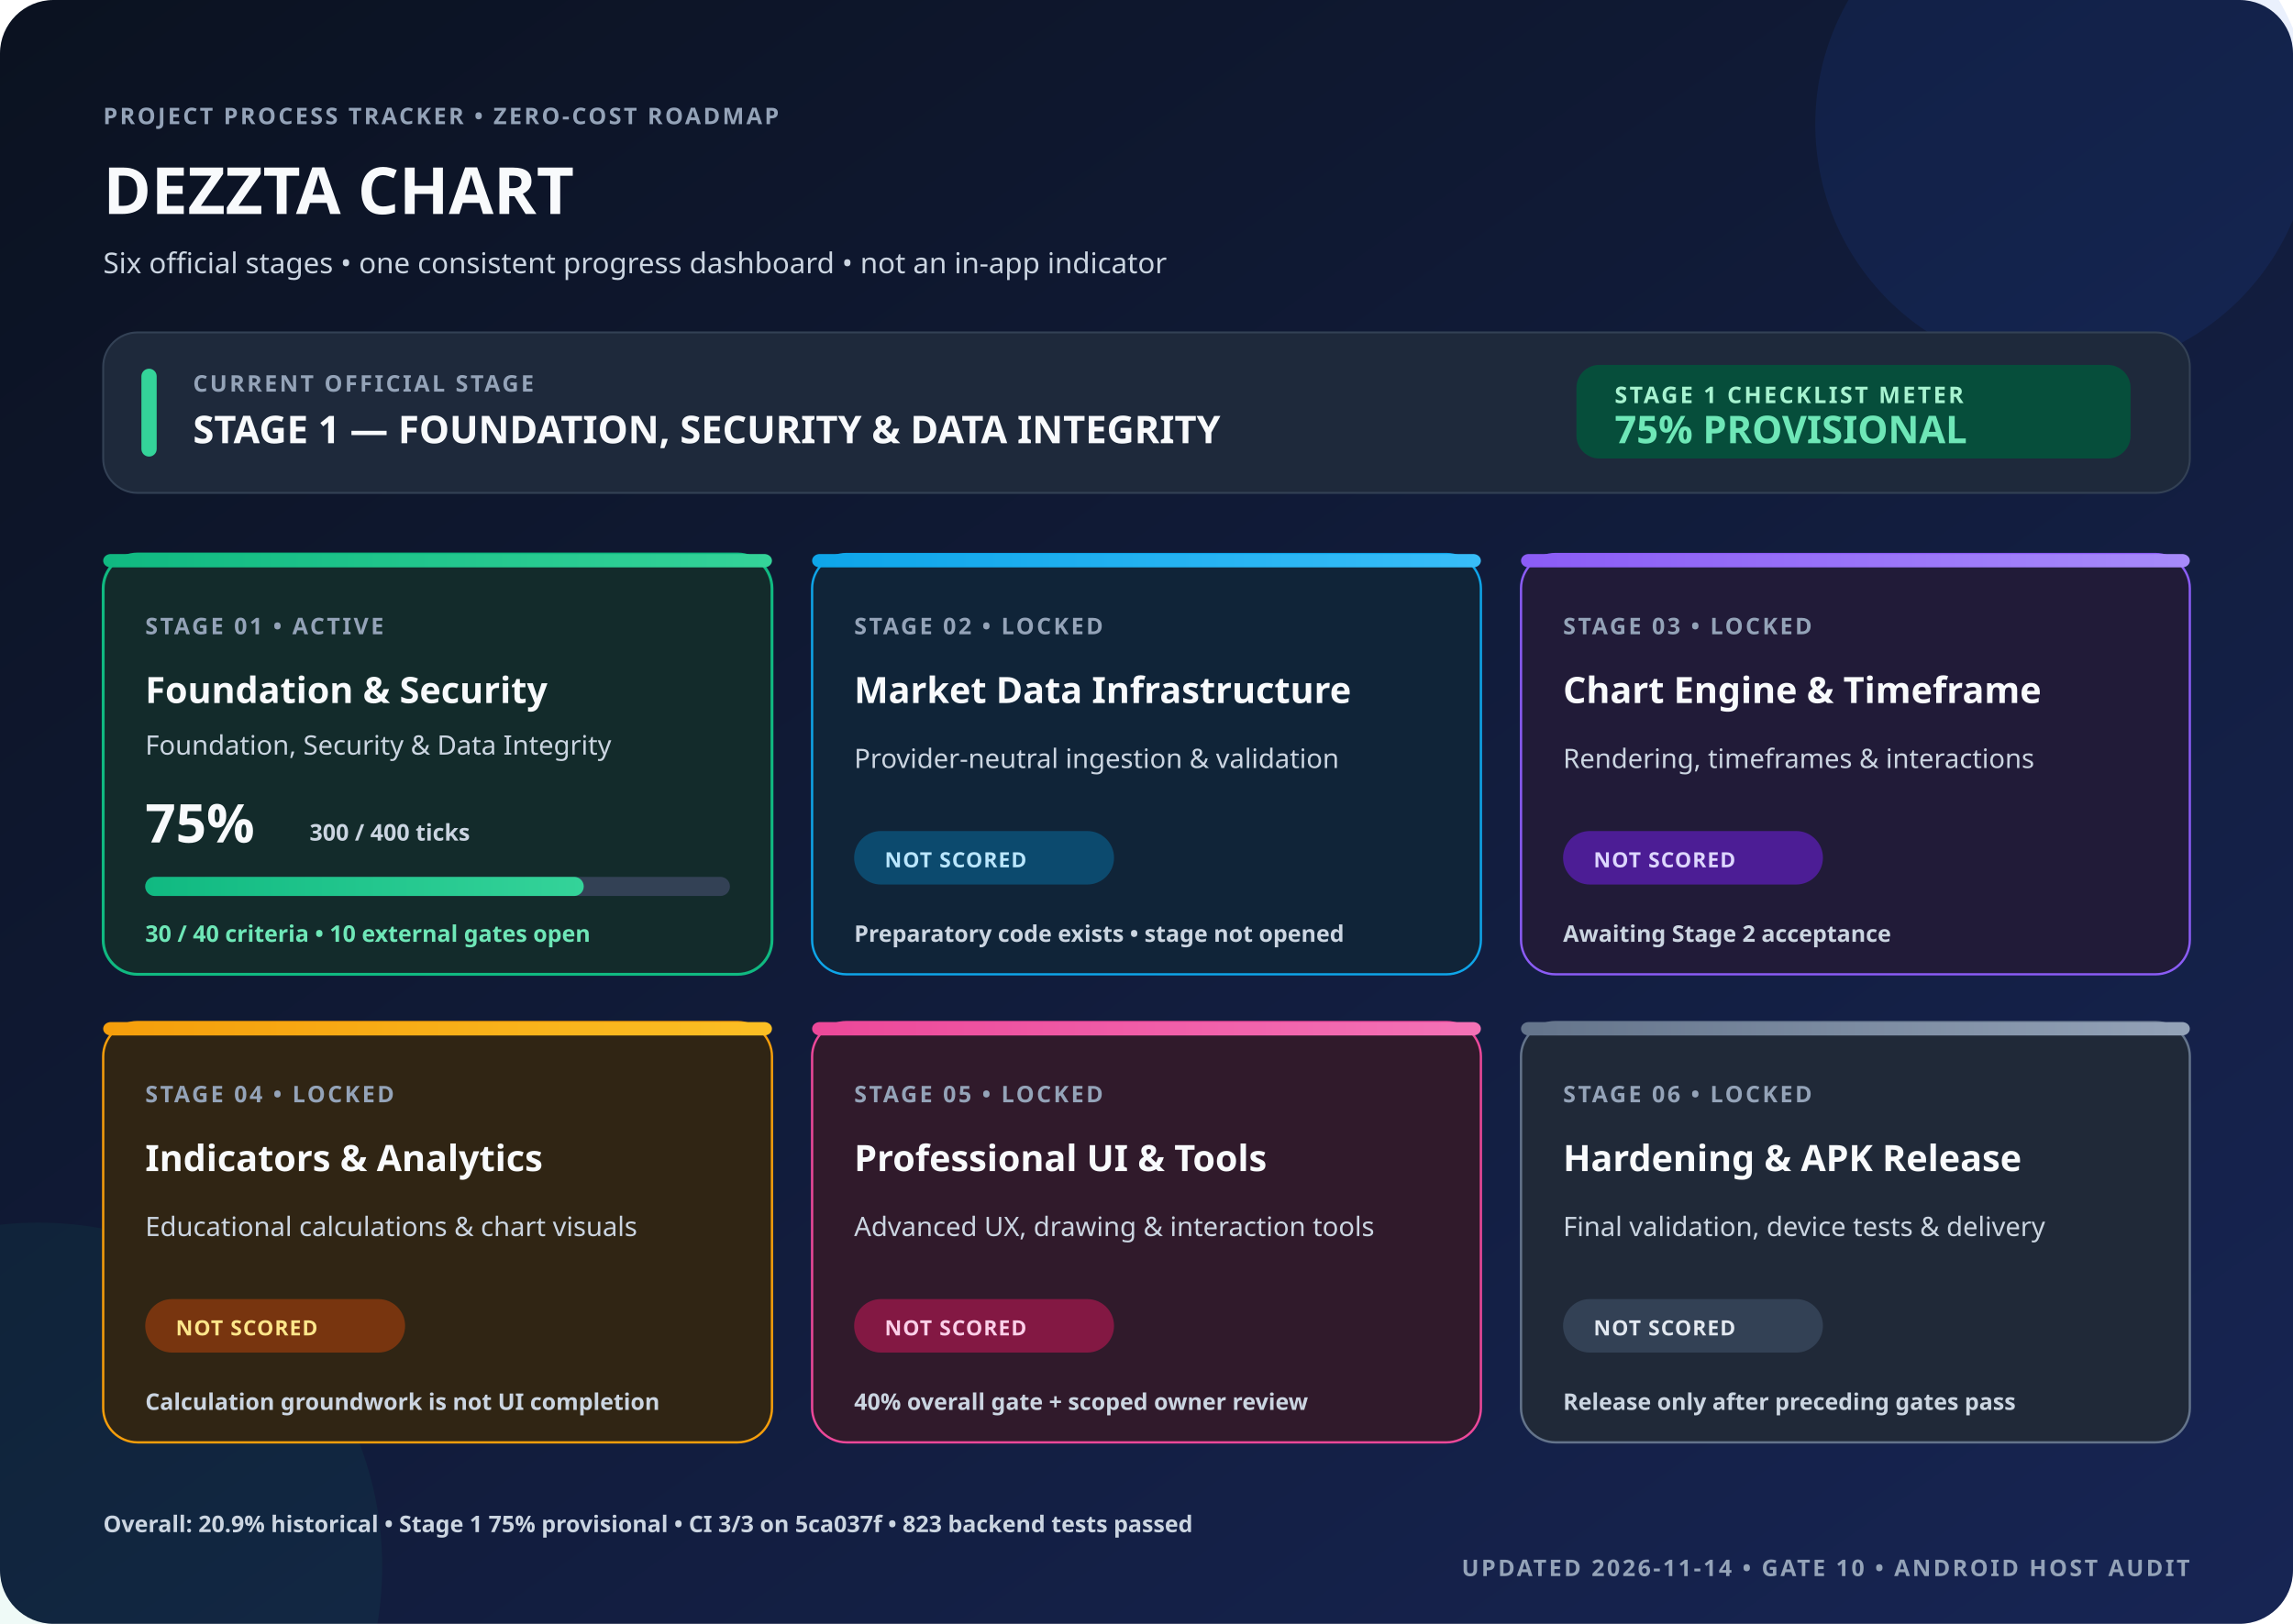
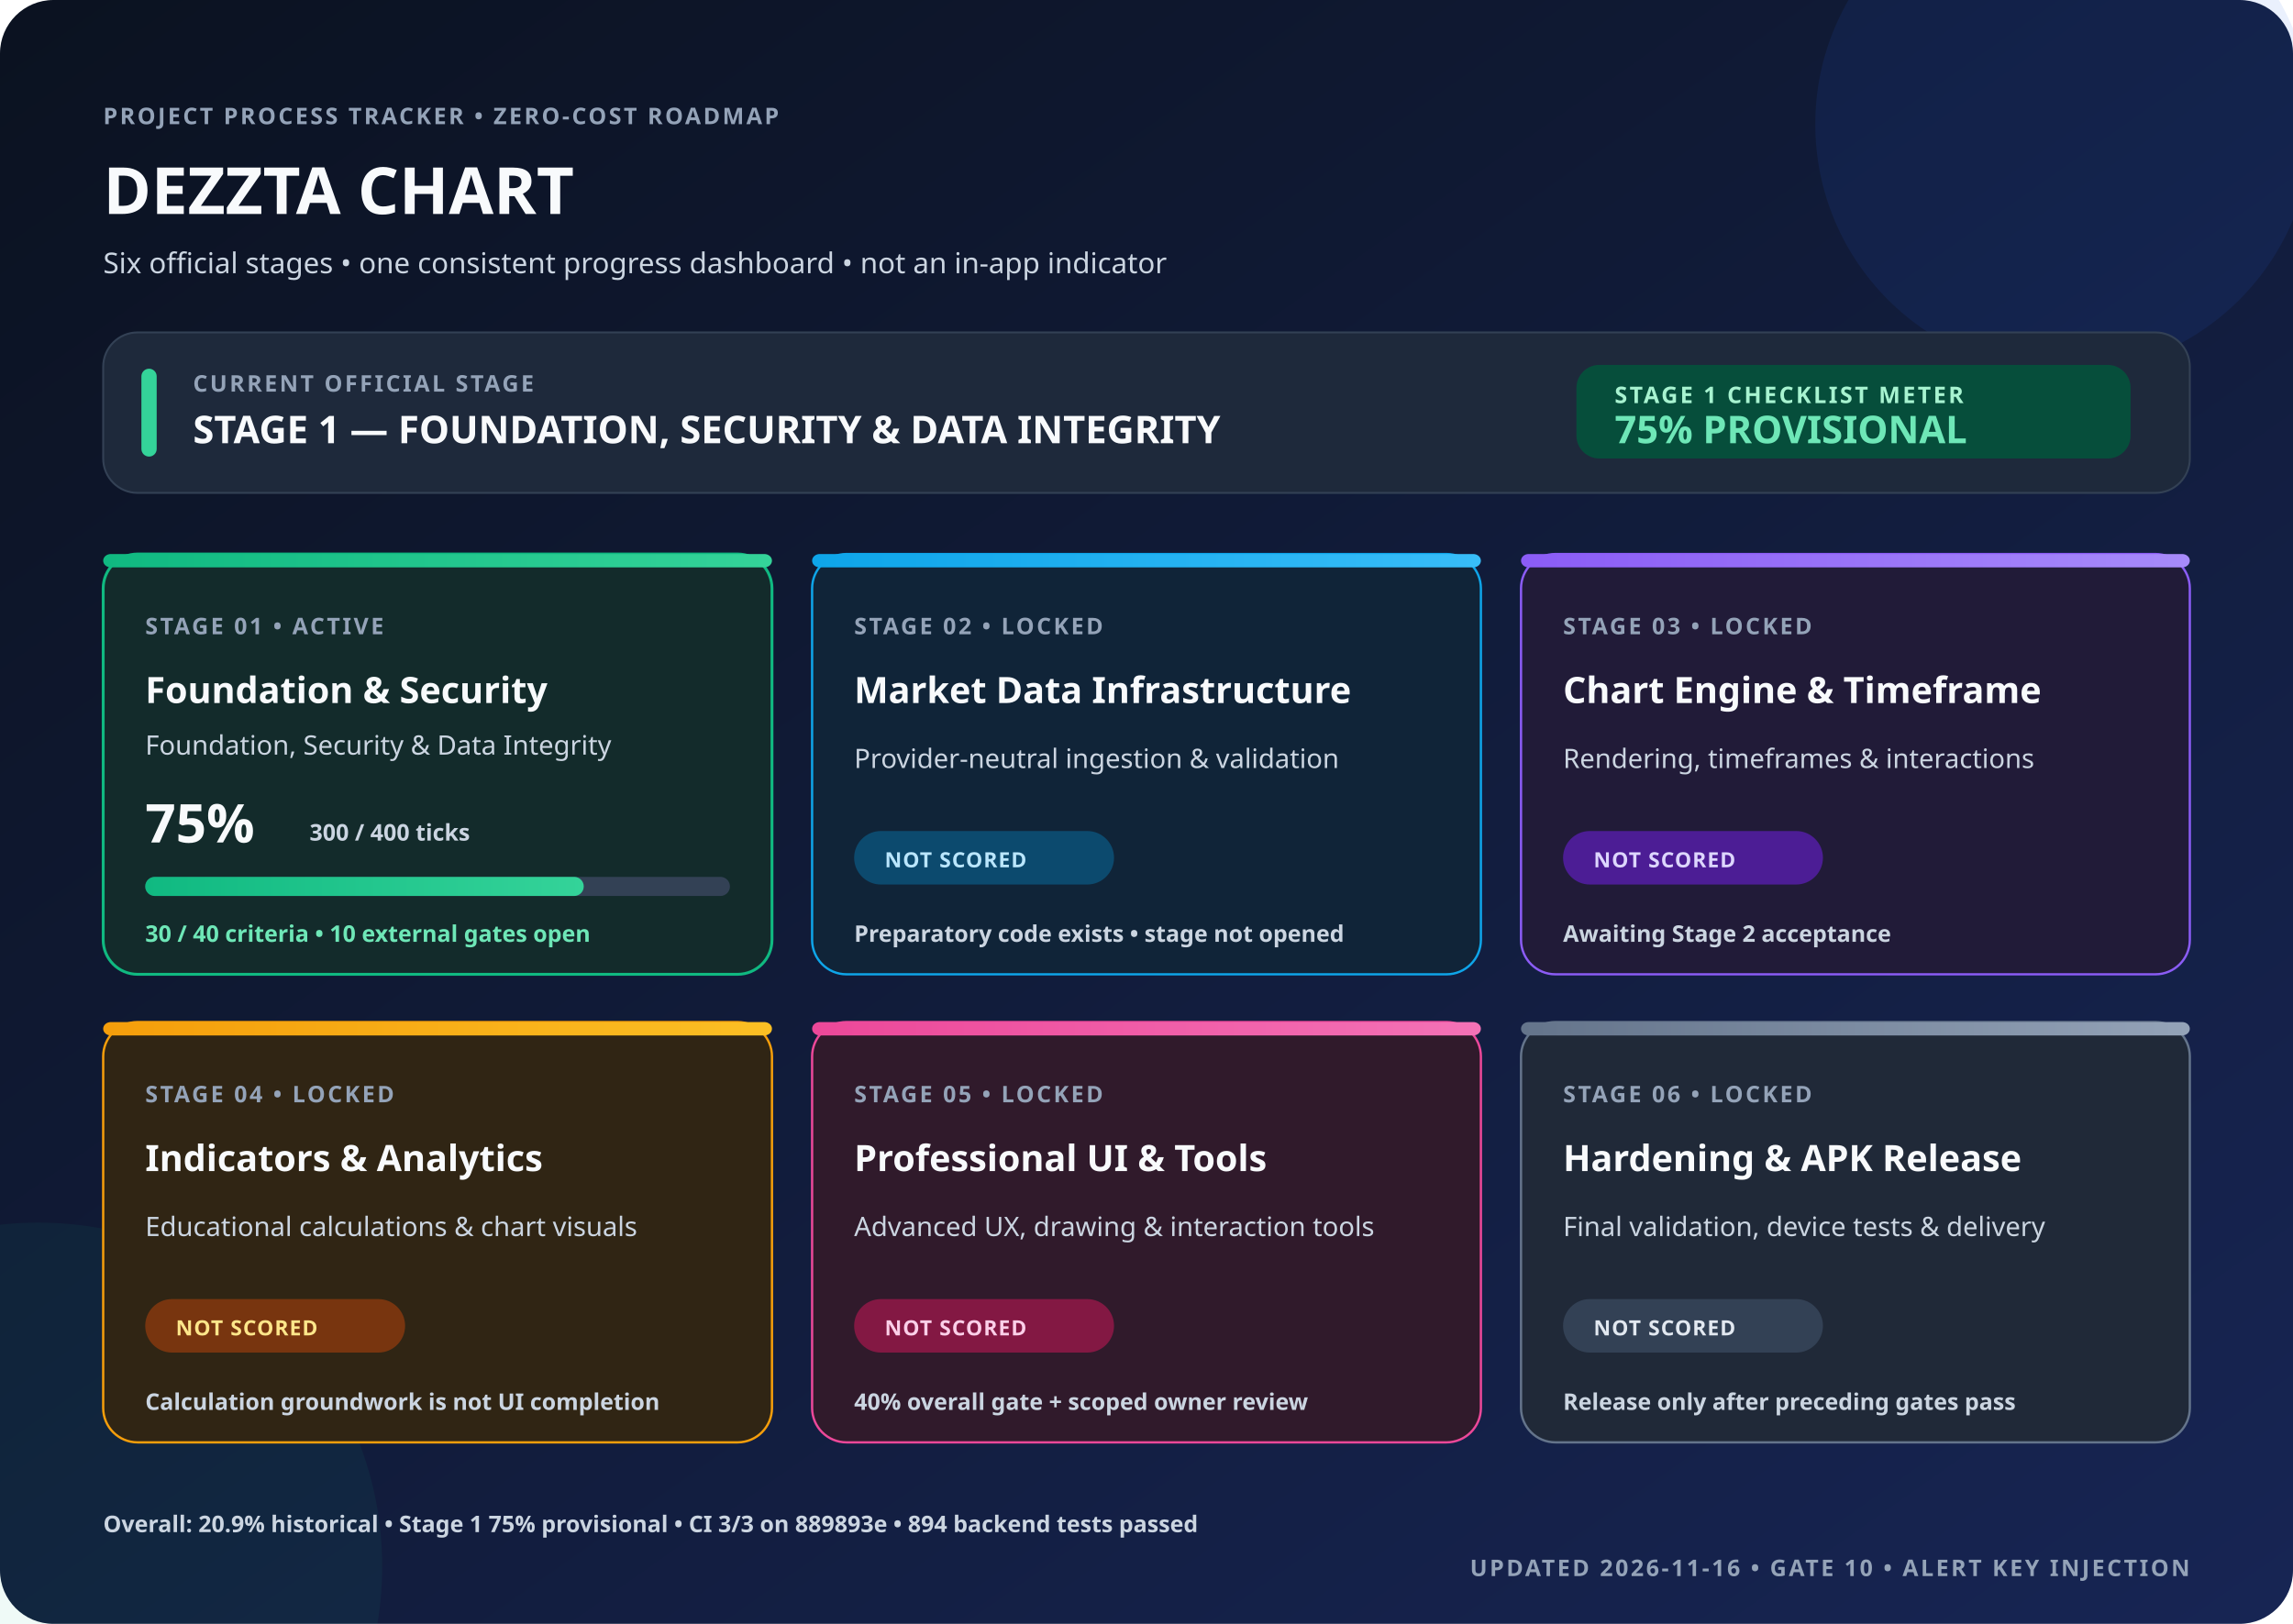
<svg xmlns="http://www.w3.org/2000/svg" width="1200" height="850" viewBox="0 0 1200 850" role="img" aria-labelledby="title desc">
  <defs>
    <linearGradient id="bg" x1="0" y1="0" x2="1" y2="1">
      <stop offset="0" stop-color="#0b1220" />
      <stop offset="1" stop-color="#172554" />
    </linearGradient>
    <linearGradient id="s1" x1="0" y1="0" x2="1" y2="0">
      <stop offset="0" stop-color="#10b981" />
      <stop offset="1" stop-color="#34d399" />
    </linearGradient>
    <linearGradient id="s2" x1="0" y1="0" x2="1" y2="0">
      <stop offset="0" stop-color="#0ea5e9" />
      <stop offset="1" stop-color="#38bdf8" />
    </linearGradient>
    <linearGradient id="s3" x1="0" y1="0" x2="1" y2="0">
      <stop offset="0" stop-color="#8b5cf6" />
      <stop offset="1" stop-color="#a78bfa" />
    </linearGradient>
    <linearGradient id="s4" x1="0" y1="0" x2="1" y2="0">
      <stop offset="0" stop-color="#f59e0b" />
      <stop offset="1" stop-color="#fbbf24" />
    </linearGradient>
    <linearGradient id="s5" x1="0" y1="0" x2="1" y2="0">
      <stop offset="0" stop-color="#ec4899" />
      <stop offset="1" stop-color="#f472b6" />
    </linearGradient>
    <linearGradient id="s6" x1="0" y1="0" x2="1" y2="0">
      <stop offset="0" stop-color="#64748b" />
      <stop offset="1" stop-color="#94a3b8" />
    </linearGradient>
    <style>
    .h{font:700 34px system-ui,sans-serif;fill:#f8fafc}.sub{font:500 15px system-ui,sans-serif;fill:#cbd5e1}
    .k{font:700 12px system-ui,sans-serif;letter-spacing:1.2px;fill:#94a3b8}
    .num{font:800 28px system-ui,sans-serif;fill:#f8fafc}.name{font:700 19px system-ui,sans-serif;fill:#f8fafc}
    .body{font:500 14px system-ui,sans-serif;fill:#cbd5e1}.small{font:600 12px system-ui,sans-serif;fill:#cbd5e1}
    .pill{font:700 11px system-ui,sans-serif;letter-spacing:.5px}
  </style>
  </defs>
  <rect width="1200" height="850" rx="28" fill="url(#bg)" />
  <circle cx="1080" cy="65" r="130" fill="#2563eb" opacity=".10" />
  <circle cx="20" cy="820" r="180" fill="#10b981" opacity=".07" />
  <text x="54" y="65" class="k">PROJECT PROCESS TRACKER • ZERO-COST ROADMAP</text>
  <text x="54" y="112" class="h">DEZZTA CHART</text>
  <text x="54" y="143" class="sub">Six official stages • one consistent progress dashboard • not an in-app indicator</text>
  <rect x="54" y="174" width="1092" height="84" rx="18" fill="#1e293b" stroke="#334155" />
  <rect x="74" y="193" width="8" height="46" rx="4" fill="#34d399" />
  <text x="101" y="205" class="k">CURRENT OFFICIAL STAGE</text>
  <text x="101" y="232" style="font:700 20px system-ui,sans-serif;fill:#f8fafc">STAGE 1 — FOUNDATION, SECURITY &amp; DATA INTEGRITY</text>
  <rect x="825" y="191" width="290" height="49" rx="12" fill="#064e3b" />
  <text x="845" y="211" class="k" style="fill:#a7f3d0">STAGE 1 CHECKLIST METER</text>
  <text x="845" y="232" style="font:800 20px system-ui,sans-serif;fill:#6ee7b7">75% PROVISIONAL</text>
  <g transform="translate(54 290)">
    <rect width="350" height="220" rx="18" fill="#132b2b" stroke="#10b981" stroke-width="1.5" />
    <rect width="350" height="7" rx="4" fill="url(#s1)" />
    <text x="22" y="42" class="k">STAGE 01 • ACTIVE</text>
    <text x="22" y="78" class="name">Foundation &amp; Security</text>
    <text x="22" y="105" class="body">Foundation, Security &amp; Data Integrity</text>
    <text x="22" y="151" class="num">75%</text>
    <text x="108" y="150" class="small">300 / 400 ticks</text>
    <rect x="22" y="169" width="306" height="10" rx="5" fill="#334155" />
    <rect x="22" y="169" width="229.5" height="10" rx="5" fill="url(#s1)" />
    <text x="22" y="203" class="small" style="fill:#6ee7b7">30 / 40 criteria • 10 external gates open</text>
  </g>
  <g transform="translate(425 290)">
    <rect width="350" height="220" rx="18" fill="#102438" stroke="#0ea5e9" stroke-width="1.2" />
    <rect width="350" height="7" rx="4" fill="url(#s2)" />
    <text x="22" y="42" class="k">STAGE 02 • LOCKED</text>
    <text x="22" y="78" class="name">Market Data Infrastructure</text>
    <text x="22" y="112" class="body">Provider-neutral ingestion &amp; validation</text>
    <rect x="22" y="145" width="136" height="28" rx="14" fill="#0c4a6e" />
    <text x="38" y="164" class="pill" fill="#bae6fd">NOT SCORED</text>
    <text x="22" y="203" class="small">Preparatory code exists • stage not opened</text>
  </g>
  <g transform="translate(796 290)">
    <rect width="350" height="220" rx="18" fill="#211b38" stroke="#8b5cf6" stroke-width="1.2" />
    <rect width="350" height="7" rx="4" fill="url(#s3)" />
    <text x="22" y="42" class="k">STAGE 03 • LOCKED</text>
    <text x="22" y="78" class="name">Chart Engine &amp; Timeframe</text>
    <text x="22" y="112" class="body">Rendering, timeframes &amp; interactions</text>
    <rect x="22" y="145" width="136" height="28" rx="14" fill="#4c1d95" />
    <text x="38" y="164" class="pill" fill="#ddd6fe">NOT SCORED</text>
    <text x="22" y="203" class="small">Awaiting Stage 2 acceptance</text>
  </g>
  <g transform="translate(54 535)">
    <rect width="350" height="220" rx="18" fill="#302514" stroke="#f59e0b" stroke-width="1.2" />
    <rect width="350" height="7" rx="4" fill="url(#s4)" />
    <text x="22" y="42" class="k">STAGE 04 • LOCKED</text>
    <text x="22" y="78" class="name">Indicators &amp; Analytics</text>
    <text x="22" y="112" class="body">Educational calculations &amp; chart visuals</text>
    <rect x="22" y="145" width="136" height="28" rx="14" fill="#78350f" />
    <text x="38" y="164" class="pill" fill="#fde68a">NOT SCORED</text>
    <text x="22" y="203" class="small">Calculation groundwork is not UI completion</text>
  </g>
  <g transform="translate(425 535)">
    <rect width="350" height="220" rx="18" fill="#301a2b" stroke="#ec4899" stroke-width="1.2" />
    <rect width="350" height="7" rx="4" fill="url(#s5)" />
    <text x="22" y="42" class="k">STAGE 05 • LOCKED</text>
    <text x="22" y="78" class="name">Professional UI &amp; Tools</text>
    <text x="22" y="112" class="body">Advanced UX, drawing &amp; interaction tools</text>
    <rect x="22" y="145" width="136" height="28" rx="14" fill="#831843" />
    <text x="38" y="164" class="pill" fill="#fbcfe8">NOT SCORED</text>
    <text x="22" y="203" class="small">40% overall gate + scoped owner review</text>
  </g>
  <g transform="translate(796 535)">
    <rect width="350" height="220" rx="18" fill="#202938" stroke="#64748b" stroke-width="1.2" />
    <rect width="350" height="7" rx="4" fill="url(#s6)" />
    <text x="22" y="42" class="k">STAGE 06 • LOCKED</text>
    <text x="22" y="78" class="name">Hardening &amp; APK Release</text>
    <text x="22" y="112" class="body">Final validation, device tests &amp; delivery</text>
    <rect x="22" y="145" width="136" height="28" rx="14" fill="#334155" />
    <text x="38" y="164" class="pill" fill="#e2e8f0">NOT SCORED</text>
    <text x="22" y="203" class="small">Release only after preceding gates pass</text>
  </g>
-   <text x="54" y="802" class="small">Overall: 20.9% historical • Stage 1 75% provisional • CI 3/3 on 5ca037f • 823 backend tests passed</text>
-   <text x="1146" y="825" text-anchor="end" class="k">UPDATED 2026-11-14 • GATE 10 • ANDROID HOST AUDIT</text>
+   <text x="54" y="802" class="small">Overall: 20.9% historical • Stage 1 75% provisional • CI 3/3 on 889893e • 894 backend tests passed</text>
+   <text x="1146" y="825" text-anchor="end" class="k">UPDATED 2026-11-16 • GATE 10 • ALERT KEY INJECTION</text>
</svg>
